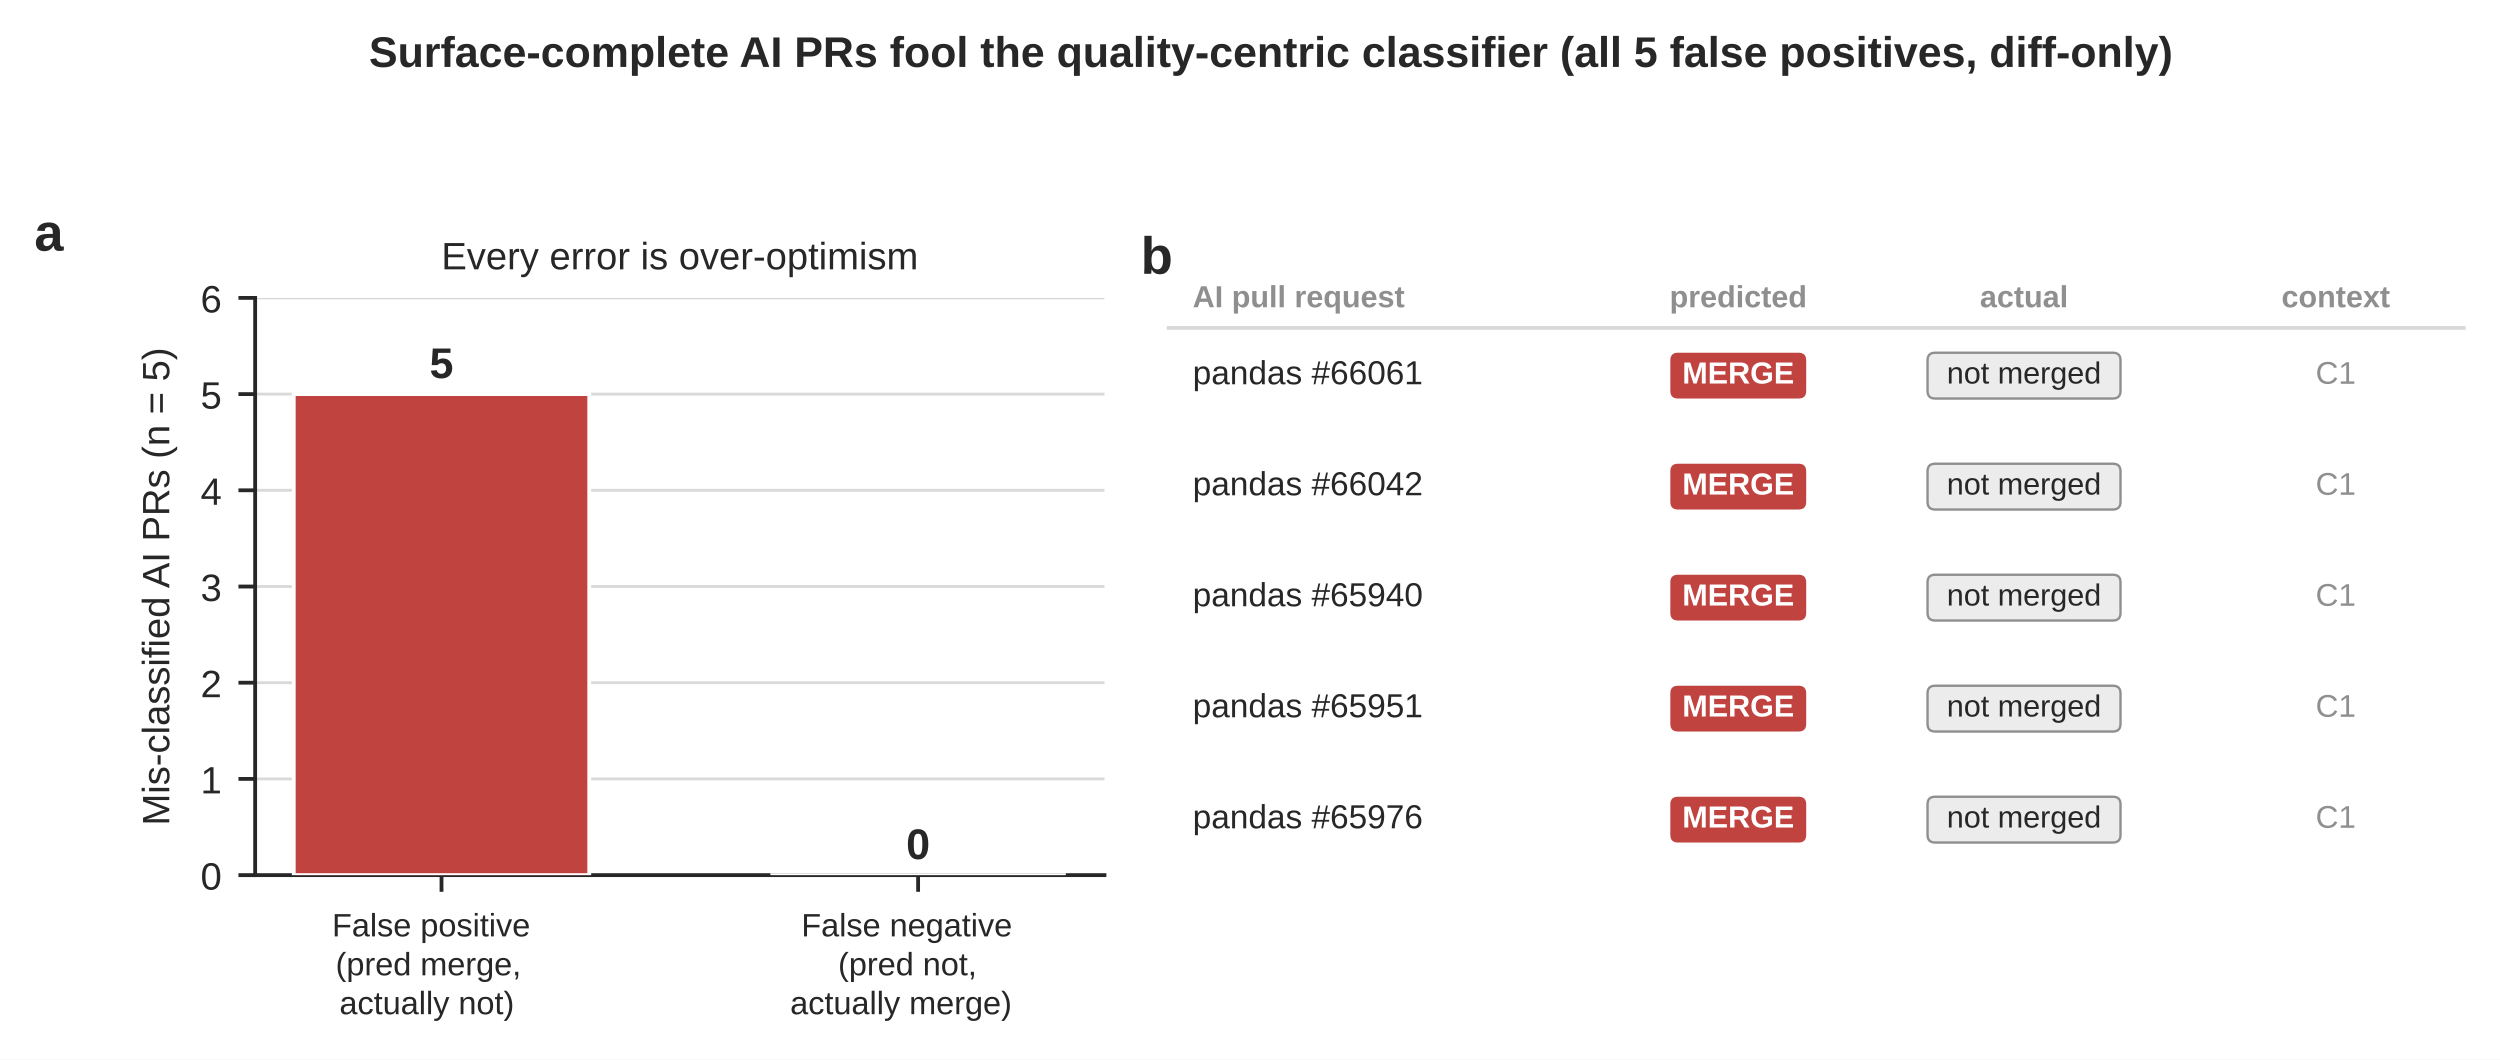
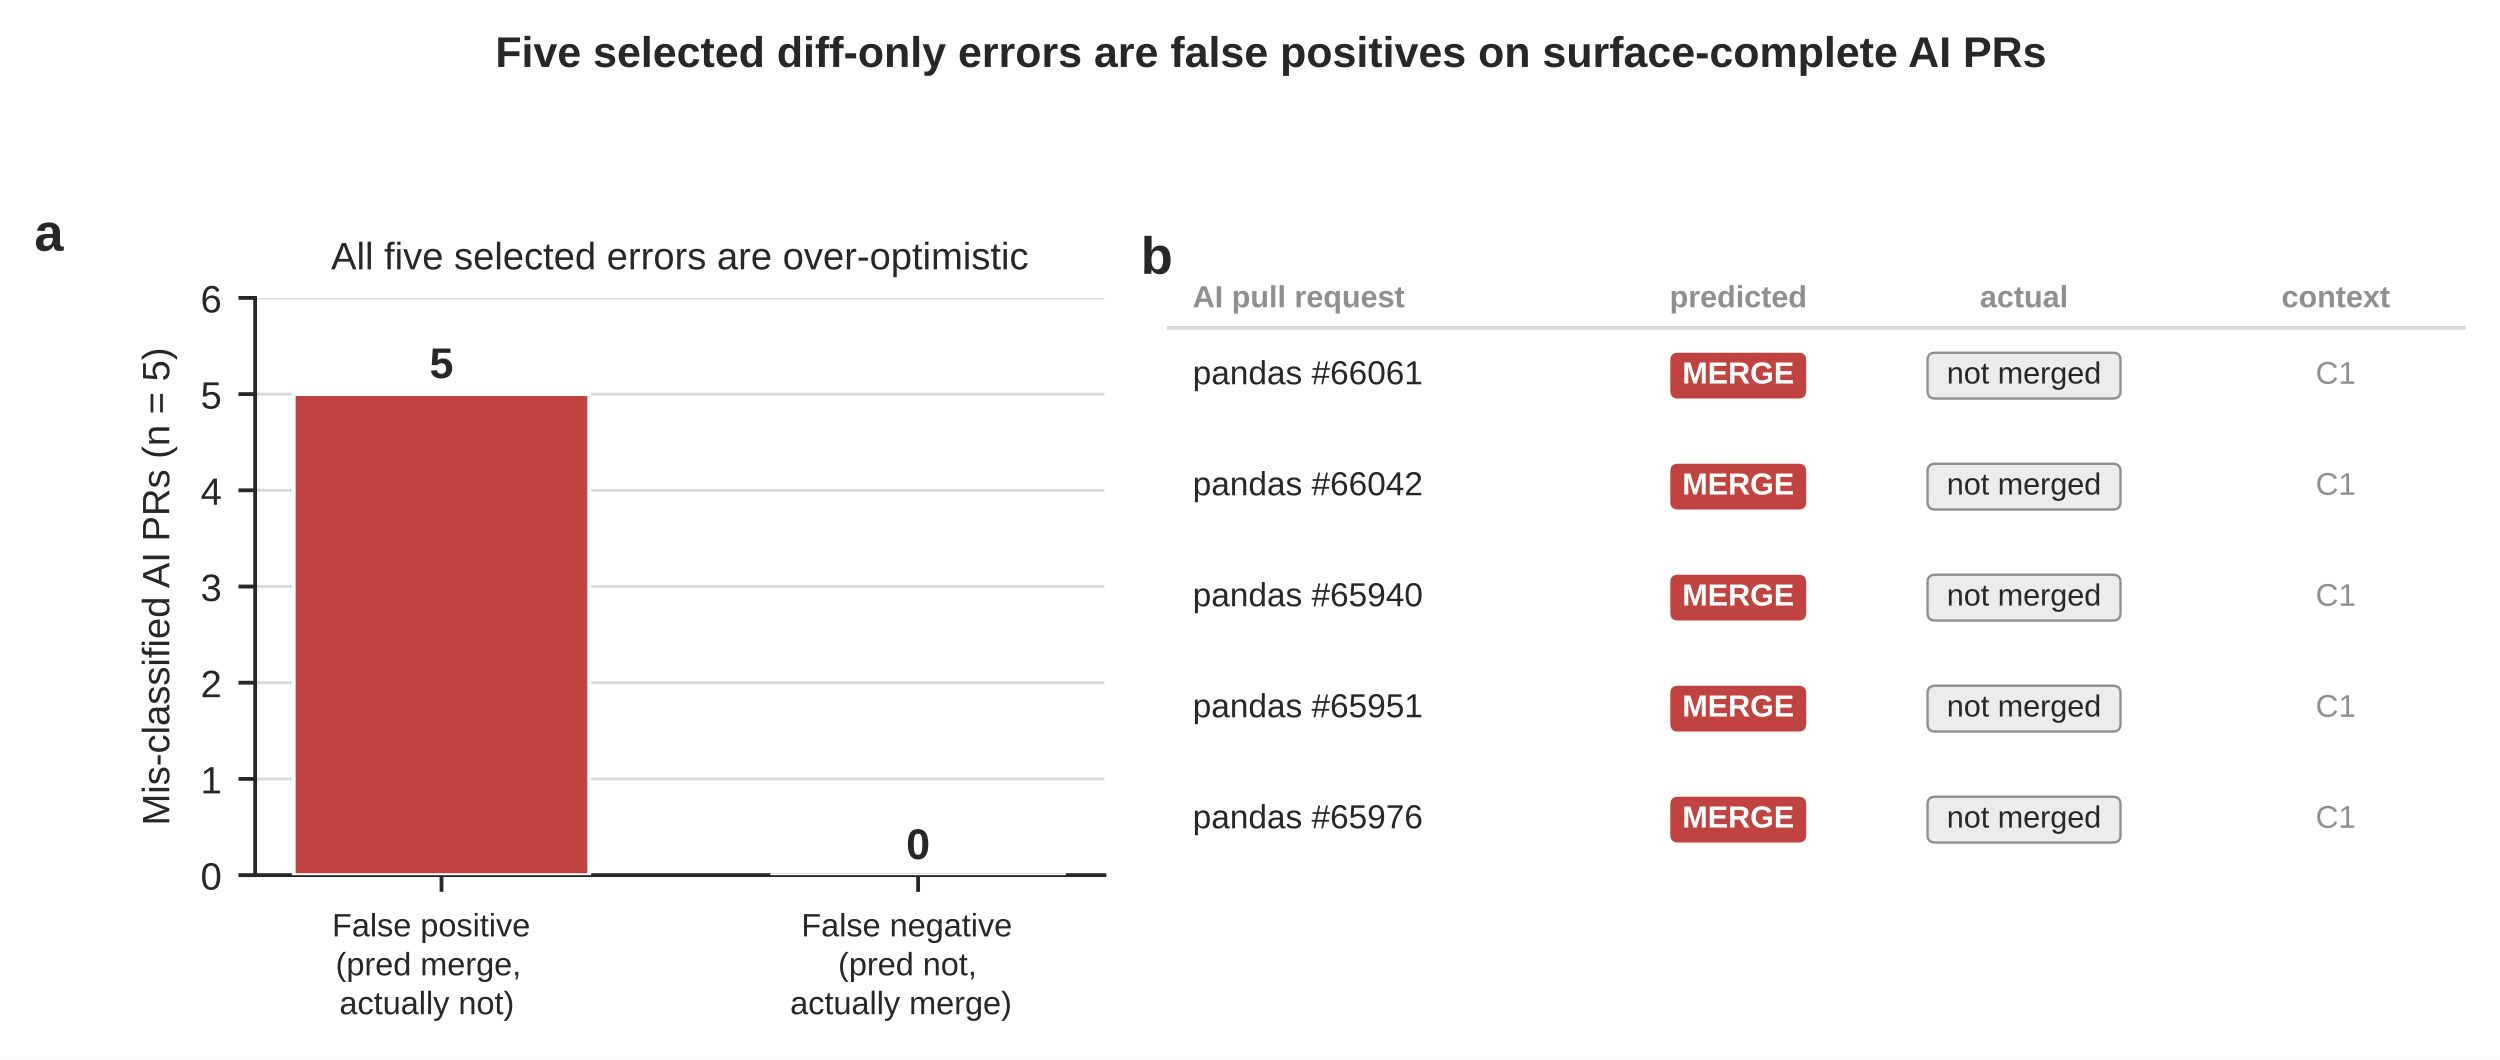
<svg xmlns="http://www.w3.org/2000/svg" xmlns:xlink="http://www.w3.org/1999/xlink" width="524.286pt" height="222.213pt" viewBox="0 0 524.286 222.213" version="1.1">
  <defs>
    <style type="text/css">*{stroke-linejoin: round; stroke-linecap: butt}</style>
  </defs>
  <g id="figure_1">
    <g id="patch_1">
      <path d="M 0 222.213  L 524.286 222.213  L 524.286 0  L 0 0  z " style="fill: #ffffff" />
    </g>
    <g id="axes_1">
      <g id="patch_2">
        <path d="M 53.509 183.527  L 231.622 183.527  L 231.622 62.479  L 53.509 62.479  z " style="fill: #ffffff" />
      </g>
      <g id="matplotlib.axis_1">
        <g id="xtick_1">
          <g id="line2d_1">
            <defs>
-               <path id="m2ad7688732" d="M 0 0  L 0 3.5  " style="stroke: #272727; stroke-width: 0.8" />
+               <path id="m4a4aa132f7" d="M 0 0  L 0 3.5  " style="stroke: #272727; stroke-width: 0.8" />
            </defs>
            <g>
-               <use xlink:href="#m2ad7688732" x="92.59" y="183.527" style="fill: #272727; stroke: #272727; stroke-width: 0.8" />
+               <use xlink:href="#m4a4aa132f7" x="92.59" y="183.527" style="fill: #272727; stroke: #272727; stroke-width: 0.8" />
            </g>
          </g>
          <g id="text_1">
            <text style="font-size: 6.8px; font-family: 'Arial', 'DejaVu Sans', 'Liberation Sans', sans-serif; fill: #272727" transform="translate(69.63801 196.3748)">False positive</text>
            <text style="font-size: 6.8px; font-family: 'Arial', 'DejaVu Sans', 'Liberation Sans', sans-serif; fill: #272727" transform="translate(70.37804 204.5367)">(pred merge,</text>
            <text style="font-size: 6.8px; font-family: 'Arial', 'DejaVu Sans', 'Liberation Sans', sans-serif; fill: #272727" transform="translate(71.18926 212.6986)">actually not)</text>
          </g>
        </g>
        <g id="xtick_2">
          <g id="line2d_2">
            <g>
-               <use xlink:href="#m2ad7688732" x="192.541" y="183.527" style="fill: #272727; stroke: #272727; stroke-width: 0.8" />
+               <use xlink:href="#m4a4aa132f7" x="192.541" y="183.527" style="fill: #272727; stroke: #272727; stroke-width: 0.8" />
            </g>
          </g>
          <g id="text_2">
            <text style="font-size: 6.8px; font-family: 'Arial', 'DejaVu Sans', 'Liberation Sans', sans-serif; fill: #272727" transform="translate(168.0548 196.3748)">False negative</text>
            <text style="font-size: 6.8px; font-family: 'Arial', 'DejaVu Sans', 'Liberation Sans', sans-serif; fill: #272727" transform="translate(175.7536 204.5367)">(pred not,</text>
            <text style="font-size: 6.8px; font-family: 'Arial', 'DejaVu Sans', 'Liberation Sans', sans-serif; fill: #272727" transform="translate(165.7157 212.6986)">actually merge)</text>
          </g>
        </g>
      </g>
      <g id="matplotlib.axis_2">
        <g id="ytick_1">
          <g id="line2d_3">
-             <path d="M 53.509 183.527  L 231.622 183.527  " clip-path="url(#pd478d4f02c)" style="fill: none; stroke: #d9d9d9; stroke-width: 0.6; stroke-linecap: square" />
+             <path d="M 53.509 183.527  L 231.622 183.527  " clip-path="url(#pf8047696cc)" style="fill: none; stroke: #d9d9d9; stroke-width: 0.6; stroke-linecap: square" />
          </g>
          <g id="line2d_4">
            <defs>
-               <path id="meb0ea60d1d" d="M 0 0  L -3.5 0  " style="stroke: #272727; stroke-width: 0.8" />
+               <path id="m500f4ca7f9" d="M 0 0  L -3.5 0  " style="stroke: #272727; stroke-width: 0.8" />
            </defs>
            <g>
-               <use xlink:href="#meb0ea60d1d" x="53.509" y="183.527" style="fill: #272727; stroke: #272727; stroke-width: 0.8" />
+               <use xlink:href="#m500f4ca7f9" x="53.509" y="183.527" style="fill: #272727; stroke: #272727; stroke-width: 0.8" />
            </g>
          </g>
          <g id="text_3">
            <text style="font-size: 8px; font-family: 'Arial', 'DejaVu Sans', 'Liberation Sans', sans-serif; text-anchor: end; fill: #272727" x="46.509" y="186.566" transform="rotate(-0 46.5093 186.5663)">0</text>
          </g>
        </g>
        <g id="ytick_2">
          <g id="line2d_5">
-             <path d="M 53.509 163.352  L 231.622 163.352  " clip-path="url(#pd478d4f02c)" style="fill: none; stroke: #d9d9d9; stroke-width: 0.6; stroke-linecap: square" />
+             <path d="M 53.509 163.352  L 231.622 163.352  " clip-path="url(#pf8047696cc)" style="fill: none; stroke: #d9d9d9; stroke-width: 0.6; stroke-linecap: square" />
          </g>
          <g id="line2d_6">
            <g>
-               <use xlink:href="#meb0ea60d1d" x="53.509" y="163.352" style="fill: #272727; stroke: #272727; stroke-width: 0.8" />
+               <use xlink:href="#m500f4ca7f9" x="53.509" y="163.352" style="fill: #272727; stroke: #272727; stroke-width: 0.8" />
            </g>
          </g>
          <g id="text_4">
            <text style="font-size: 8px; font-family: 'Arial', 'DejaVu Sans', 'Liberation Sans', sans-serif; text-anchor: end; fill: #272727" x="46.509" y="166.392" transform="rotate(-0 46.5093 166.3915)">1</text>
          </g>
        </g>
        <g id="ytick_3">
          <g id="line2d_7">
-             <path d="M 53.509 143.178  L 231.622 143.178  " clip-path="url(#pd478d4f02c)" style="fill: none; stroke: #d9d9d9; stroke-width: 0.6; stroke-linecap: square" />
+             <path d="M 53.509 143.178  L 231.622 143.178  " clip-path="url(#pf8047696cc)" style="fill: none; stroke: #d9d9d9; stroke-width: 0.6; stroke-linecap: square" />
          </g>
          <g id="line2d_8">
            <g>
-               <use xlink:href="#meb0ea60d1d" x="53.509" y="143.178" style="fill: #272727; stroke: #272727; stroke-width: 0.8" />
+               <use xlink:href="#m500f4ca7f9" x="53.509" y="143.178" style="fill: #272727; stroke: #272727; stroke-width: 0.8" />
            </g>
          </g>
          <g id="text_5">
            <text style="font-size: 8px; font-family: 'Arial', 'DejaVu Sans', 'Liberation Sans', sans-serif; text-anchor: end; fill: #272727" x="46.509" y="146.217" transform="rotate(-0 46.5093 146.2167)">2</text>
          </g>
        </g>
        <g id="ytick_4">
          <g id="line2d_9">
-             <path d="M 53.509 123.003  L 231.622 123.003  " clip-path="url(#pd478d4f02c)" style="fill: none; stroke: #d9d9d9; stroke-width: 0.6; stroke-linecap: square" />
+             <path d="M 53.509 123.003  L 231.622 123.003  " clip-path="url(#pf8047696cc)" style="fill: none; stroke: #d9d9d9; stroke-width: 0.6; stroke-linecap: square" />
          </g>
          <g id="line2d_10">
            <g>
-               <use xlink:href="#meb0ea60d1d" x="53.509" y="123.003" style="fill: #272727; stroke: #272727; stroke-width: 0.8" />
+               <use xlink:href="#m500f4ca7f9" x="53.509" y="123.003" style="fill: #272727; stroke: #272727; stroke-width: 0.8" />
            </g>
          </g>
          <g id="text_6">
            <text style="font-size: 8px; font-family: 'Arial', 'DejaVu Sans', 'Liberation Sans', sans-serif; text-anchor: end; fill: #272727" x="46.509" y="126.042" transform="rotate(-0 46.5093 126.042)">3</text>
          </g>
        </g>
        <g id="ytick_5">
          <g id="line2d_11">
-             <path d="M 53.509 102.828  L 231.622 102.828  " clip-path="url(#pd478d4f02c)" style="fill: none; stroke: #d9d9d9; stroke-width: 0.6; stroke-linecap: square" />
+             <path d="M 53.509 102.828  L 231.622 102.828  " clip-path="url(#pf8047696cc)" style="fill: none; stroke: #d9d9d9; stroke-width: 0.6; stroke-linecap: square" />
          </g>
          <g id="line2d_12">
            <g>
-               <use xlink:href="#meb0ea60d1d" x="53.509" y="102.828" style="fill: #272727; stroke: #272727; stroke-width: 0.8" />
+               <use xlink:href="#m500f4ca7f9" x="53.509" y="102.828" style="fill: #272727; stroke: #272727; stroke-width: 0.8" />
            </g>
          </g>
          <g id="text_7">
            <text style="font-size: 8px; font-family: 'Arial', 'DejaVu Sans', 'Liberation Sans', sans-serif; text-anchor: end; fill: #272727" x="46.509" y="105.867" transform="rotate(-0 46.5093 105.8672)">4</text>
          </g>
        </g>
        <g id="ytick_6">
          <g id="line2d_13">
-             <path d="M 53.509 82.653  L 231.622 82.653  " clip-path="url(#pd478d4f02c)" style="fill: none; stroke: #d9d9d9; stroke-width: 0.6; stroke-linecap: square" />
+             <path d="M 53.509 82.653  L 231.622 82.653  " clip-path="url(#pf8047696cc)" style="fill: none; stroke: #d9d9d9; stroke-width: 0.6; stroke-linecap: square" />
          </g>
          <g id="line2d_14">
            <g>
-               <use xlink:href="#meb0ea60d1d" x="53.509" y="82.653" style="fill: #272727; stroke: #272727; stroke-width: 0.8" />
+               <use xlink:href="#m500f4ca7f9" x="53.509" y="82.653" style="fill: #272727; stroke: #272727; stroke-width: 0.8" />
            </g>
          </g>
          <g id="text_8">
            <text style="font-size: 8px; font-family: 'Arial', 'DejaVu Sans', 'Liberation Sans', sans-serif; text-anchor: end; fill: #272727" x="46.509" y="85.692" transform="rotate(-0 46.5093 85.6924)">5</text>
          </g>
        </g>
        <g id="ytick_7">
          <g id="line2d_15">
-             <path d="M 53.509 62.479  L 231.622 62.479  " clip-path="url(#pd478d4f02c)" style="fill: none; stroke: #d9d9d9; stroke-width: 0.6; stroke-linecap: square" />
+             <path d="M 53.509 62.479  L 231.622 62.479  " clip-path="url(#pf8047696cc)" style="fill: none; stroke: #d9d9d9; stroke-width: 0.6; stroke-linecap: square" />
          </g>
          <g id="line2d_16">
            <g>
-               <use xlink:href="#meb0ea60d1d" x="53.509" y="62.479" style="fill: #272727; stroke: #272727; stroke-width: 0.8" />
+               <use xlink:href="#m500f4ca7f9" x="53.509" y="62.479" style="fill: #272727; stroke: #272727; stroke-width: 0.8" />
            </g>
          </g>
          <g id="text_9">
            <text style="font-size: 8px; font-family: 'Arial', 'DejaVu Sans', 'Liberation Sans', sans-serif; text-anchor: end; fill: #272727" x="46.509" y="65.518" transform="rotate(-0 46.5093 65.51762)">6</text>
          </g>
        </g>
        <g id="text_10">
          <text style="font-size: 8px; font-family: 'Arial', 'DejaVu Sans', 'Liberation Sans', sans-serif; text-anchor: middle; fill: #272727" x="35.497" y="123.003" transform="rotate(-90 35.49742 123.0029)">Mis-classified AI PRs (n = 5)</text>
        </g>
      </g>
      <g id="patch_3">
        <path d="M 53.509 183.527  L 53.509 62.479  " style="fill: none; stroke: #272727; stroke-width: 0.8; stroke-linejoin: miter; stroke-linecap: square" />
      </g>
      <g id="patch_4">
        <path d="M 53.509 183.527  L 231.622 183.527  " style="fill: none; stroke: #272727; stroke-width: 0.8; stroke-linejoin: miter; stroke-linecap: square" />
      </g>
      <g id="patch_5">
-         <path d="M 61.605 183.527  L 123.575 183.527  L 123.575 82.653  L 61.605 82.653  z " clip-path="url(#pd478d4f02c)" style="fill: #c0433f; stroke: #ffffff; stroke-width: 0.8; stroke-linejoin: miter" />
+         <path d="M 61.605 183.527  L 123.575 183.527  L 123.575 82.653  L 61.605 82.653  z " clip-path="url(#pf8047696cc)" style="fill: #c0433f; stroke: #ffffff; stroke-width: 0.8; stroke-linejoin: miter" />
      </g>
      <g id="patch_6">
-         <path d="M 161.556 183.527  L 223.526 183.527  L 223.526 183.527  L 161.556 183.527  z " clip-path="url(#pd478d4f02c)" style="fill: #8f8f8f; stroke: #ffffff; stroke-width: 0.8; stroke-linejoin: miter" />
+         <path d="M 161.556 183.527  L 223.526 183.527  L 223.526 183.527  L 161.556 183.527  z " clip-path="url(#pf8047696cc)" style="fill: #8f8f8f; stroke: #ffffff; stroke-width: 0.8; stroke-linejoin: miter" />
      </g>
      <g id="text_11">
        <text style="font-weight: 700; font-size: 9px; font-family: 'Arial', 'DejaVu Sans', 'Liberation Sans', sans-serif; text-anchor: middle; fill: #272727" x="92.59" y="79.281" transform="rotate(-0 92.59013 79.28074)">5</text>
      </g>
      <g id="text_12">
        <text style="font-weight: 700; font-size: 9px; font-family: 'Arial', 'DejaVu Sans', 'Liberation Sans', sans-serif; text-anchor: middle; fill: #272727" x="192.541" y="180.155" transform="rotate(-0 192.5411 180.1546)">0</text>
      </g>
      <g id="text_13">
        <text style="font-weight: 700; font-size: 11px; font-family: 'Arial', 'DejaVu Sans', 'Liberation Sans', sans-serif; text-anchor: start; fill: #272727" x="7.2" y="52.573" transform="rotate(-0 7.2 52.57306)">a</text>
      </g>
      <g id="text_14">
-         <text style="font-size: 8px; font-family: 'Arial', 'DejaVu Sans', 'Liberation Sans', sans-serif; text-anchor: middle; fill: #272727" x="142.566" y="56.479" transform="rotate(-0 142.5656 56.47856)">Every error is over-optimism</text>
+         <text style="font-size: 8px; font-family: 'Arial', 'DejaVu Sans', 'Liberation Sans', sans-serif; text-anchor: middle; fill: #272727" x="142.566" y="56.479" transform="rotate(-0 142.5656 56.47856)">All five selected errors are over-optimistic</text>
      </g>
    </g>
    <g id="axes_2">
      <g id="line2d_17">
-         <path d="M 244.679 68.764  L 517.086 68.764  " clip-path="url(#p7abfeee196)" style="fill: none; stroke: #d9d9d9; stroke-width: 0.8; stroke-linecap: square" />
+         <path d="M 244.679 68.764  L 517.086 68.764  " clip-path="url(#p8ac571cd0d)" style="fill: none; stroke: #d9d9d9; stroke-width: 0.8; stroke-linecap: square" />
      </g>
      <g id="text_15">
        <text style="font-weight: 700; font-size: 6.4px; font-family: 'Arial', 'DejaVu Sans', 'Liberation Sans', sans-serif; text-anchor: start; fill: #8f8f8f" x="250.127" y="64.433" transform="rotate(-0 250.1269 64.43285)">AI pull request</text>
      </g>
      <g id="text_16">
        <text style="font-weight: 700; font-size: 6.4px; font-family: 'Arial', 'DejaVu Sans', 'Liberation Sans', sans-serif; text-anchor: middle; fill: #8f8f8f" x="364.538" y="64.433" transform="rotate(-0 364.5381 64.43285)">predicted</text>
      </g>
      <g id="text_17">
        <text style="font-weight: 700; font-size: 6.4px; font-family: 'Arial', 'DejaVu Sans', 'Liberation Sans', sans-serif; text-anchor: middle; fill: #8f8f8f" x="424.468" y="64.433" transform="rotate(-0 424.4678 64.43285)">actual</text>
      </g>
      <g id="text_18">
        <text style="font-weight: 700; font-size: 6.4px; font-family: 'Arial', 'DejaVu Sans', 'Liberation Sans', sans-serif; text-anchor: middle; fill: #8f8f8f" x="489.846" y="64.433" transform="rotate(-0 489.8456 64.43285)">context</text>
      </g>
      <g id="text_19">
        <text style="font-size: 7px; font-family: 'Arial', 'DejaVu Sans', 'Liberation Sans', sans-serif; text-anchor: start; fill: #272727" x="250.127" y="80.592" transform="rotate(-0 250.1269 80.59221)">pandas #66061</text>
      </g>
      <g id="text_20">
        <g id="patch_7">
          <path d="M 351.891 83.574  L 377.185 83.574  Q 378.785 83.574 378.785 81.974  L 378.785 75.574  Q 378.785 73.974 377.185 73.974  L 351.891 73.974  Q 350.291 73.974 350.291 75.574  L 350.291 81.974  Q 350.291 83.574 351.891 83.574  z " style="fill: #c0433f" />
        </g>
        <text style="font-weight: 700; font-size: 6.4px; font-family: 'Arial', 'DejaVu Sans', 'Liberation Sans', sans-serif; text-anchor: middle; fill: #ffffff" x="364.538" y="80.436" transform="rotate(-0 364.5381 80.43607)">MERGE</text>
      </g>
      <g id="text_21">
        <g id="patch_8">
          <path d="M 405.833 83.574  L 443.103 83.574  Q 444.703 83.574 444.703 81.974  L 444.703 75.573  Q 444.703 73.973 443.103 73.973  L 405.833 73.973  Q 404.233 73.973 404.233 75.573  L 404.233 81.974  Q 404.233 83.574 405.833 83.574  z " style="fill: #ececec; stroke: #8f8f8f; stroke-width: 0.5; stroke-linejoin: miter" />
        </g>
        <text style="font-size: 6.4px; font-family: 'Arial', 'DejaVu Sans', 'Liberation Sans', sans-serif; text-anchor: middle; fill: #272727" x="424.468" y="80.436" transform="rotate(-0 424.4678 80.43632)">not merged</text>
      </g>
      <g id="text_22">
        <text style="font-size: 6.6px; font-family: 'Arial', 'DejaVu Sans', 'Liberation Sans', sans-serif; text-anchor: middle; fill: #8f8f8f" x="489.846" y="80.488" transform="rotate(-0 489.8456 80.48803)">C1</text>
      </g>
      <g id="text_23">
        <text style="font-size: 7px; font-family: 'Arial', 'DejaVu Sans', 'Liberation Sans', sans-serif; text-anchor: start; fill: #272727" x="250.127" y="103.871" transform="rotate(-0 250.1269 103.8708)">pandas #66042</text>
      </g>
      <g id="text_24">
        <g id="patch_9">
          <path d="M 351.891 106.852  L 377.185 106.852  Q 378.785 106.852 378.785 105.252  L 378.785 98.852  Q 378.785 97.252 377.185 97.252  L 351.891 97.252  Q 350.291 97.252 350.291 98.852  L 350.291 105.252  Q 350.291 106.852 351.891 106.852  z " style="fill: #c0433f" />
        </g>
        <text style="font-weight: 700; font-size: 6.4px; font-family: 'Arial', 'DejaVu Sans', 'Liberation Sans', sans-serif; text-anchor: middle; fill: #ffffff" x="364.538" y="103.715" transform="rotate(-0 364.5381 103.7147)">MERGE</text>
      </g>
      <g id="text_25">
        <g id="patch_10">
          <path d="M 405.833 106.852  L 443.103 106.852  Q 444.703 106.852 444.703 105.252  L 444.703 98.852  Q 444.703 97.252 443.103 97.252  L 405.833 97.252  Q 404.233 97.252 404.233 98.852  L 404.233 105.252  Q 404.233 106.852 405.833 106.852  z " style="fill: #ececec; stroke: #8f8f8f; stroke-width: 0.5; stroke-linejoin: miter" />
        </g>
        <text style="font-size: 6.4px; font-family: 'Arial', 'DejaVu Sans', 'Liberation Sans', sans-serif; text-anchor: middle; fill: #272727" x="424.468" y="103.715" transform="rotate(-0 424.4678 103.7149)">not merged</text>
      </g>
      <g id="text_26">
        <text style="font-size: 6.6px; font-family: 'Arial', 'DejaVu Sans', 'Liberation Sans', sans-serif; text-anchor: middle; fill: #8f8f8f" x="489.846" y="103.767" transform="rotate(-0 489.8456 103.7666)">C1</text>
      </g>
      <g id="text_27">
        <text style="font-size: 7px; font-family: 'Arial', 'DejaVu Sans', 'Liberation Sans', sans-serif; text-anchor: start; fill: #272727" x="250.127" y="127.149" transform="rotate(-0 250.1269 127.1494)">pandas #65940</text>
      </g>
      <g id="text_28">
        <g id="patch_11">
          <path d="M 351.891 130.131  L 377.185 130.131  Q 378.785 130.131 378.785 128.531  L 378.785 122.131  Q 378.785 120.531 377.185 120.531  L 351.891 120.531  Q 350.291 120.531 350.291 122.131  L 350.291 128.531  Q 350.291 130.131 351.891 130.131  z " style="fill: #c0433f" />
        </g>
        <text style="font-weight: 700; font-size: 6.4px; font-family: 'Arial', 'DejaVu Sans', 'Liberation Sans', sans-serif; text-anchor: middle; fill: #ffffff" x="364.538" y="126.993" transform="rotate(-0 364.5381 126.9933)">MERGE</text>
      </g>
      <g id="text_29">
        <g id="patch_12">
          <path d="M 405.833 130.131  L 443.103 130.131  Q 444.703 130.131 444.703 128.531  L 444.703 122.131  Q 444.703 120.531 443.103 120.531  L 405.833 120.531  Q 404.233 120.531 404.233 122.131  L 404.233 128.531  Q 404.233 130.131 405.833 130.131  z " style="fill: #ececec; stroke: #8f8f8f; stroke-width: 0.5; stroke-linejoin: miter" />
        </g>
        <text style="font-size: 6.4px; font-family: 'Arial', 'DejaVu Sans', 'Liberation Sans', sans-serif; text-anchor: middle; fill: #272727" x="424.468" y="126.994" transform="rotate(-0 424.4678 126.9935)">not merged</text>
      </g>
      <g id="text_30">
        <text style="font-size: 6.6px; font-family: 'Arial', 'DejaVu Sans', 'Liberation Sans', sans-serif; text-anchor: middle; fill: #8f8f8f" x="489.846" y="127.045" transform="rotate(-0 489.8456 127.0452)">C1</text>
      </g>
      <g id="text_31">
        <text style="font-size: 7px; font-family: 'Arial', 'DejaVu Sans', 'Liberation Sans', sans-serif; text-anchor: start; fill: #272727" x="250.127" y="150.428" transform="rotate(-0 250.1269 150.428)">pandas #65951</text>
      </g>
      <g id="text_32">
        <g id="patch_13">
          <path d="M 351.891 153.409  L 377.185 153.409  Q 378.785 153.409 378.785 151.809  L 378.785 145.409  Q 378.785 143.809 377.185 143.809  L 351.891 143.809  Q 350.291 143.809 350.291 145.409  L 350.291 151.809  Q 350.291 153.409 351.891 153.409  z " style="fill: #c0433f" />
        </g>
        <text style="font-weight: 700; font-size: 6.4px; font-family: 'Arial', 'DejaVu Sans', 'Liberation Sans', sans-serif; text-anchor: middle; fill: #ffffff" x="364.538" y="150.272" transform="rotate(-0 364.5381 150.2718)">MERGE</text>
      </g>
      <g id="text_33">
        <g id="patch_14">
          <path d="M 405.833 153.41  L 443.103 153.41  Q 444.703 153.41 444.703 151.81  L 444.703 145.409  Q 444.703 143.809 443.103 143.809  L 405.833 143.809  Q 404.233 143.809 404.233 145.409  L 404.233 151.81  Q 404.233 153.41 405.833 153.41  z " style="fill: #ececec; stroke: #8f8f8f; stroke-width: 0.5; stroke-linejoin: miter" />
        </g>
        <text style="font-size: 6.4px; font-family: 'Arial', 'DejaVu Sans', 'Liberation Sans', sans-serif; text-anchor: middle; fill: #272727" x="424.468" y="150.272" transform="rotate(-0 424.4678 150.2721)">not merged</text>
      </g>
      <g id="text_34">
        <text style="font-size: 6.6px; font-family: 'Arial', 'DejaVu Sans', 'Liberation Sans', sans-serif; text-anchor: middle; fill: #8f8f8f" x="489.846" y="150.324" transform="rotate(-0 489.8456 150.3238)">C1</text>
      </g>
      <g id="text_35">
        <text style="font-size: 7px; font-family: 'Arial', 'DejaVu Sans', 'Liberation Sans', sans-serif; text-anchor: start; fill: #272727" x="250.127" y="173.707" transform="rotate(-0 250.1269 173.7066)">pandas #65976</text>
      </g>
      <g id="text_36">
        <g id="patch_15">
          <path d="M 351.891 176.688  L 377.185 176.688  Q 378.785 176.688 378.785 175.088  L 378.785 168.688  Q 378.785 167.088 377.185 167.088  L 351.891 167.088  Q 350.291 167.088 350.291 168.688  L 350.291 175.088  Q 350.291 176.688 351.891 176.688  z " style="fill: #c0433f" />
        </g>
        <text style="font-weight: 700; font-size: 6.4px; font-family: 'Arial', 'DejaVu Sans', 'Liberation Sans', sans-serif; text-anchor: middle; fill: #ffffff" x="364.538" y="173.55" transform="rotate(-0 364.5381 173.5504)">MERGE</text>
      </g>
      <g id="text_37">
        <g id="patch_16">
          <path d="M 405.833 176.688  L 443.103 176.688  Q 444.703 176.688 444.703 175.088  L 444.703 168.688  Q 444.703 167.088 443.103 167.088  L 405.833 167.088  Q 404.233 167.088 404.233 168.688  L 404.233 175.088  Q 404.233 176.688 405.833 176.688  z " style="fill: #ececec; stroke: #8f8f8f; stroke-width: 0.5; stroke-linejoin: miter" />
        </g>
        <text style="font-size: 6.4px; font-family: 'Arial', 'DejaVu Sans', 'Liberation Sans', sans-serif; text-anchor: middle; fill: #272727" x="424.468" y="173.551" transform="rotate(-0 424.4678 173.5507)">not merged</text>
      </g>
      <g id="text_38">
        <text style="font-size: 6.6px; font-family: 'Arial', 'DejaVu Sans', 'Liberation Sans', sans-serif; text-anchor: middle; fill: #8f8f8f" x="489.846" y="173.602" transform="rotate(-0 489.8456 173.6024)">C1</text>
      </g>
      <g id="text_39">
        <text style="font-weight: 700; font-size: 11px; font-family: 'Arial', 'DejaVu Sans', 'Liberation Sans', sans-serif; text-anchor: start; fill: #272727" x="239.231" y="57.415" transform="rotate(-0 239.2306 57.41501)">b</text>
      </g>
    </g>
    <g id="text_40">
-       <text style="font-weight: 700; font-size: 9px; font-family: 'Arial', 'DejaVu Sans', 'Liberation Sans', sans-serif; text-anchor: middle; fill: #272727" x="266.526" y="14.039" transform="rotate(-0 266.5264 14.03859)">Surface-complete AI PRs fool the quality-centric classifier (all 5 false positives, diff-only)</text>
+       <text style="font-weight: 700; font-size: 9px; font-family: 'Arial', 'DejaVu Sans', 'Liberation Sans', sans-serif; text-anchor: middle; fill: #272727" x="266.526" y="14.039" transform="rotate(-0 266.5264 14.03859)">Five selected diff-only errors are false positives on surface-complete AI PRs</text>
    </g>
  </g>
  <defs>
-     <clipPath id="pd478d4f02c">
+     <clipPath id="pf8047696cc">
      <rect x="53.509" y="62.479" width="178.113" height="121.049" />
    </clipPath>
-     <clipPath id="p7abfeee196">
+     <clipPath id="p8ac571cd0d">
      <rect x="244.679" y="62.479" width="272.408" height="121.049" />
    </clipPath>
  </defs>
</svg>
